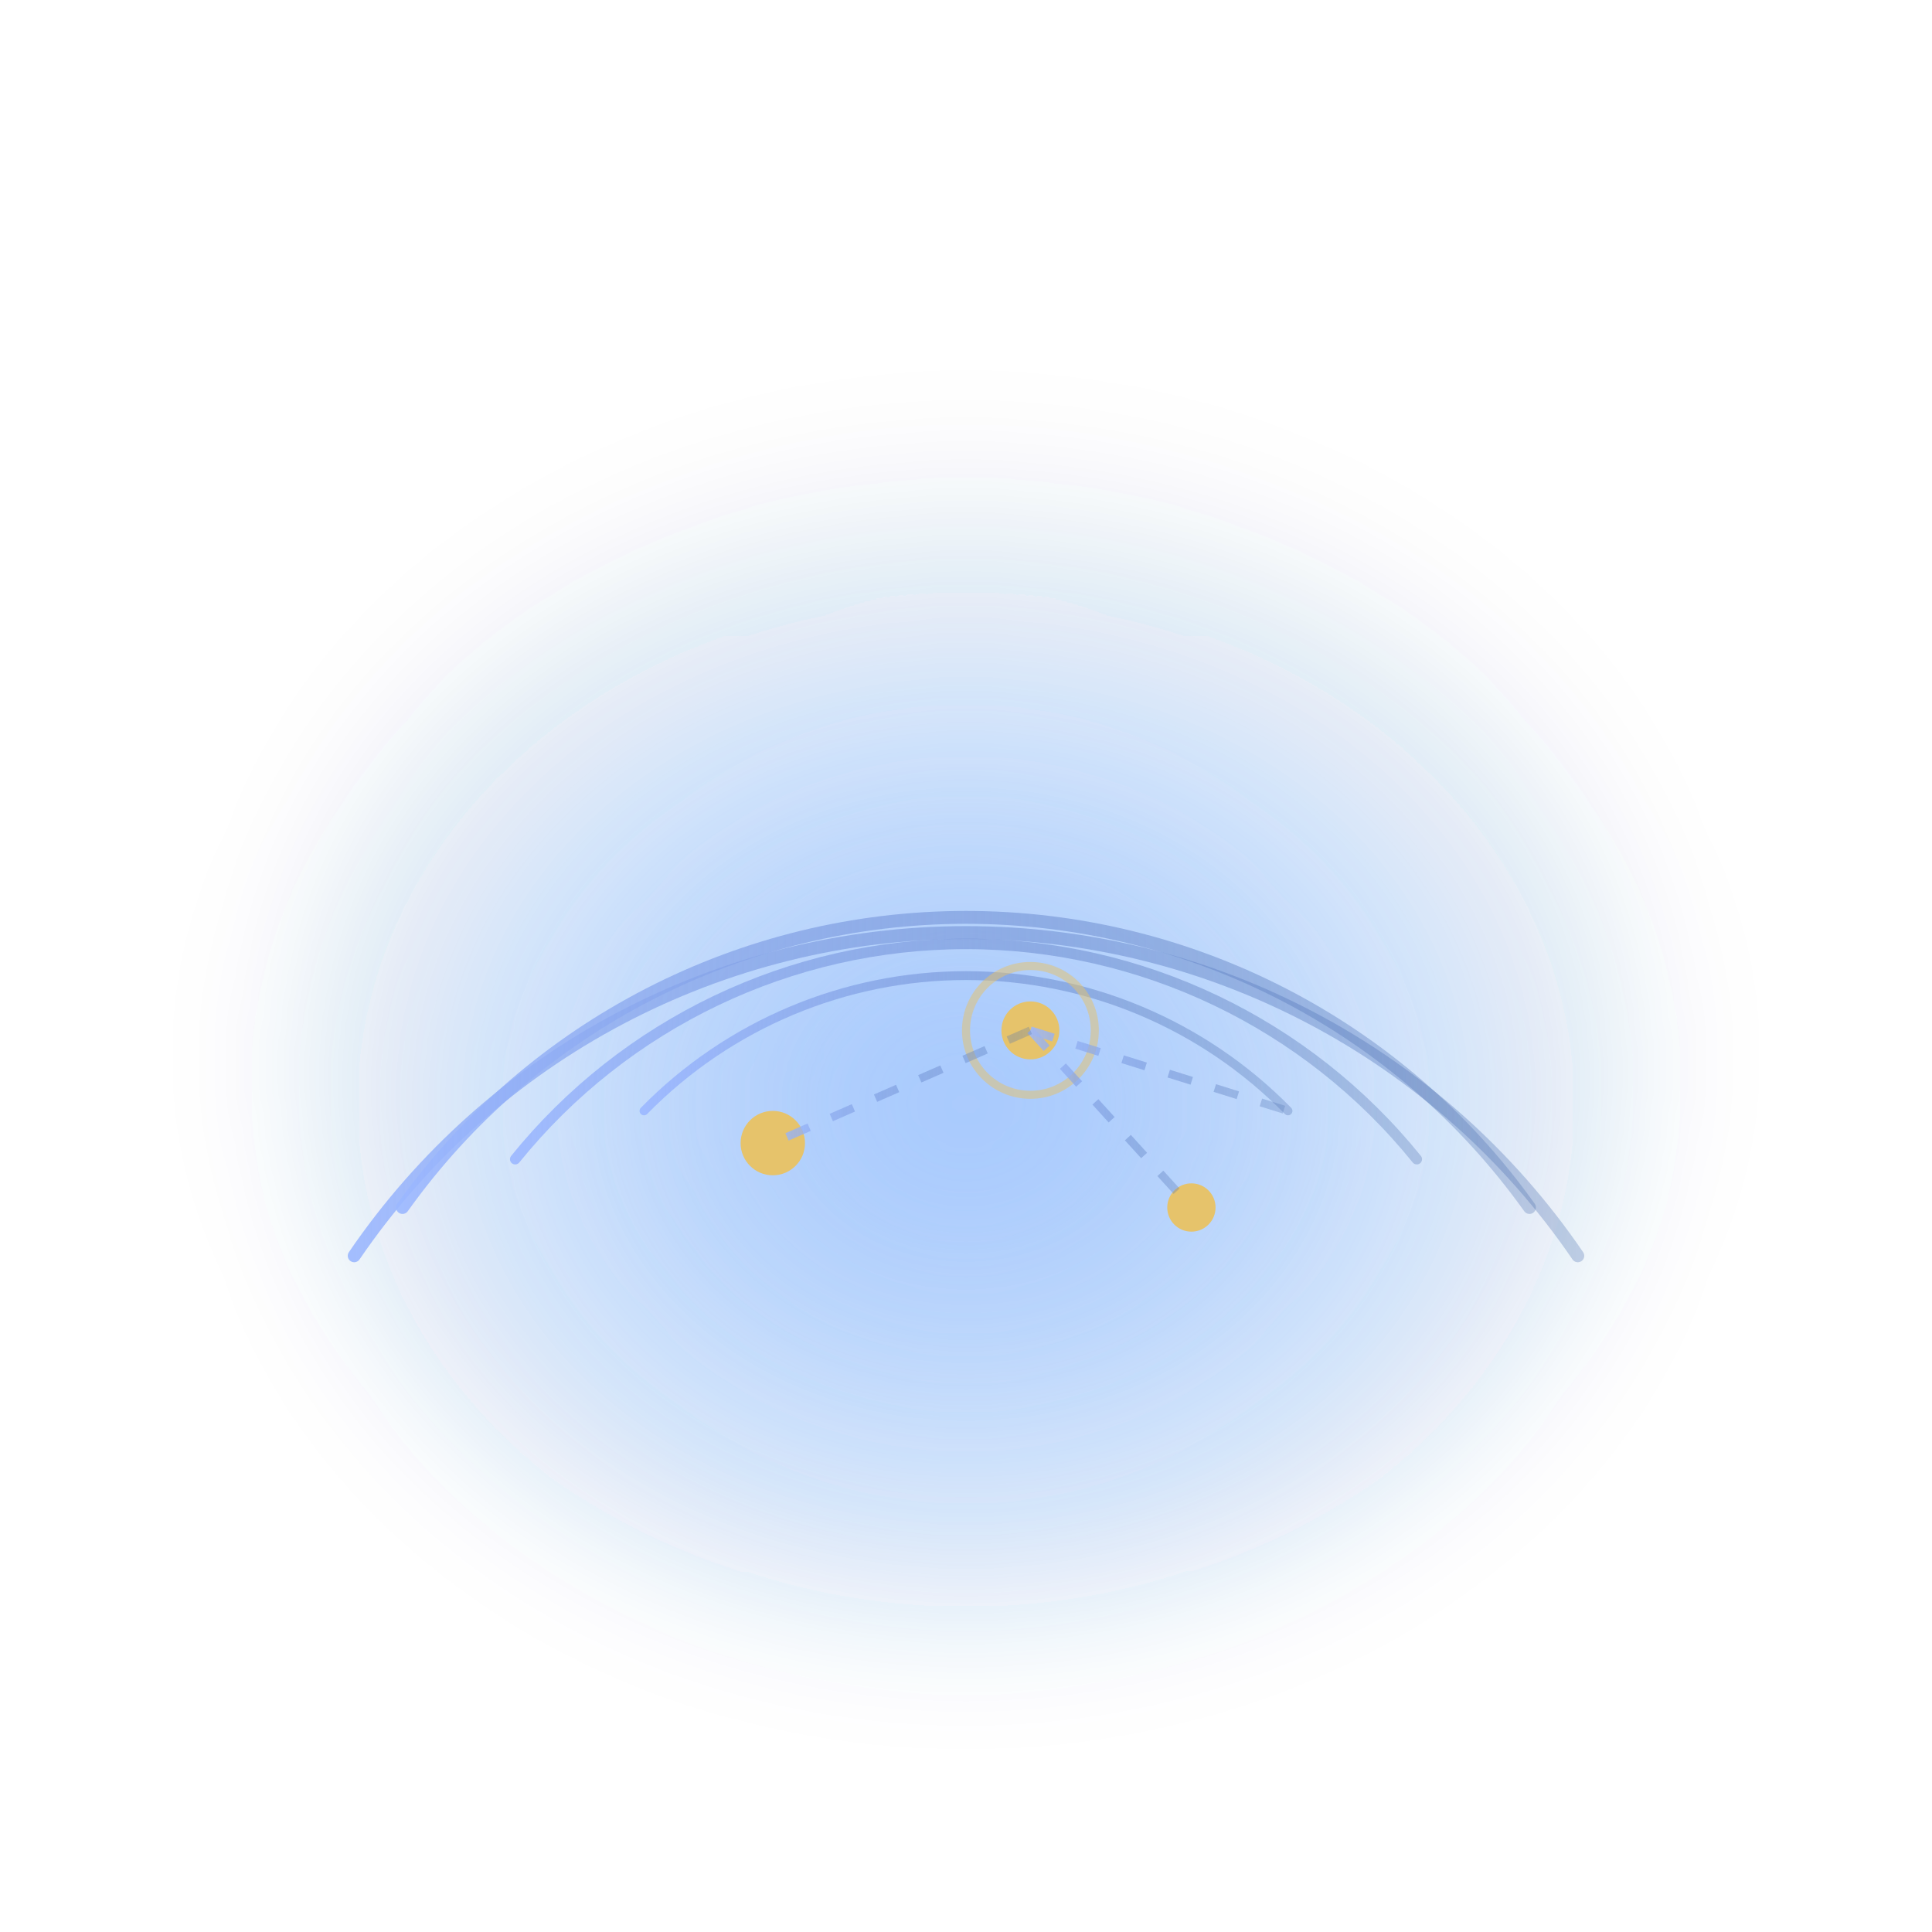
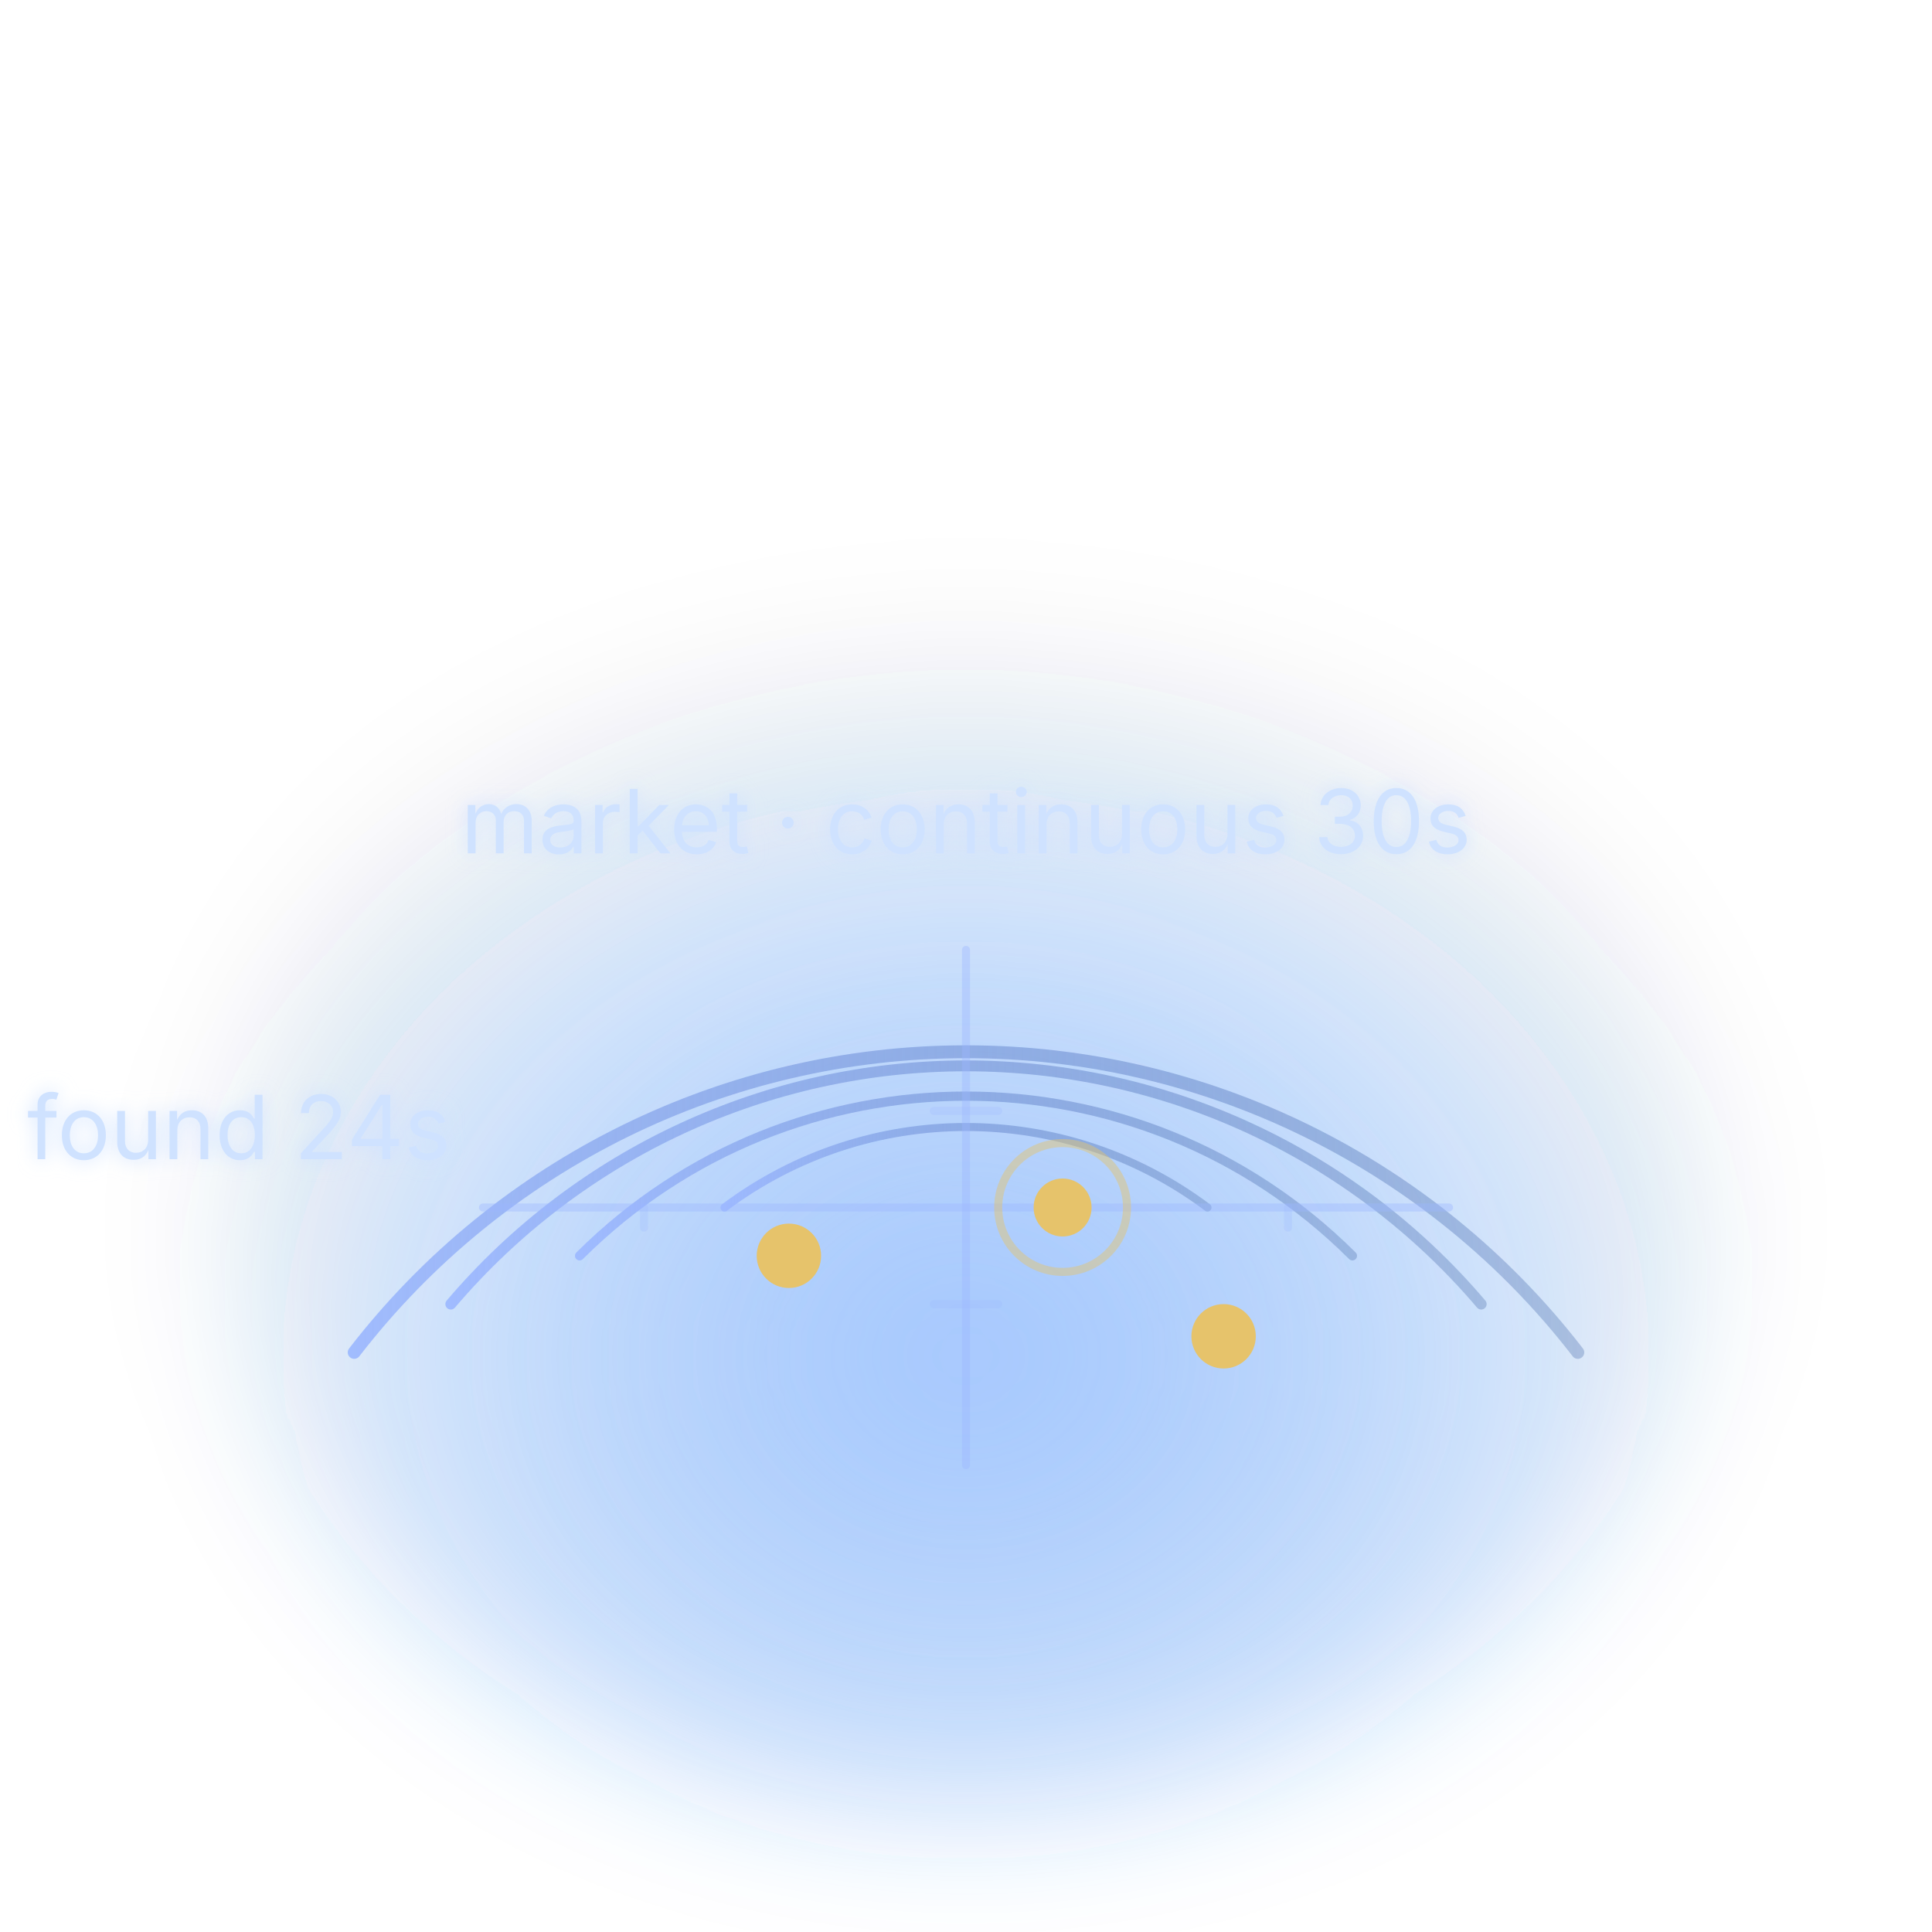
<svg xmlns="http://www.w3.org/2000/svg" width="240" height="240" viewBox="0 0 240 240">
  <defs>
-     <radialGradient id="cg" cx="50%" cy="55%" r="58%">
+     <radialGradient id="cg" cx="50%" cy="62%" r="60%">
      <stop offset="0" stop-color="#6FA6FF" stop-opacity=".62" />
-       <stop offset=".6" stop-color="#2A7FF0" stop-opacity=".20" />
-       <stop offset="1" stop-color="#1B2A44" stop-opacity="0" />
+       <stop offset=".65" stop-color="#2A7FF0" stop-opacity=".20" />
+       <stop offset="1" stop-color="#0b1119" stop-opacity="0" />
    </radialGradient>
    <linearGradient id="rail" x1="0" y1="0" x2="1" y2="0">
      <stop offset="0" stop-color="#9BB7FF" stop-opacity=".9" />
-       <stop offset="1" stop-color="#4C6FAE" stop-opacity=".3" />
+       <stop offset="1" stop-color="#4C6FAE" stop-opacity=".34" />
    </linearGradient>
-     <linearGradient id="mesh" x1="0" y1="0" x2="1" y2="1">
-       <stop offset="0" stop-color="#9BB7FF" stop-opacity=".18" />
-       <stop offset="1" stop-color="#4C6FAE" stop-opacity=".08" />
-     </linearGradient>
-     <filter id="blur" x="-50%" y="-50%" width="200%" height="200%">
+     <filter id="soft" x="-60%" y="-60%" width="220%" height="220%">
      <feGaussianBlur stdDeviation="8" />
    </filter>
+     <filter id="txtGlow" x="-80%" y="-80%" width="260%" height="260%">
+       <feGaussianBlur stdDeviation="1.2" result="b" />
+       <feMerge>
+         <feMergeNode in="b" />
+         <feMergeNode in="SourceGraphic" />
+       </feMerge>
+     </filter>
  </defs>
-   <ellipse cx="120" cy="130" rx="84" ry="72" fill="url(#cg)" filter="url(#blur)" />
-   <g stroke="url(#mesh)" stroke-width="1" opacity=".5">
-     <path d="M60,120 H180" />
-     <path d="M60,136 H180" />
-     <path d="M60,152 H180" />
-     <path d="M100,100 V172" />
-     <path d="M140,100 V172" />
+   <ellipse cx="120" cy="150" rx="92" ry="76" fill="url(#cg)" filter="url(#soft)" />
+   <g fill="none" stroke="url(#rail)" stroke-linecap="round">
+     <path d="M44,168 A96,96 0 0 1 196,168" stroke-width="1.6" />
+     <path d="M56,162 A84,84 0 0 1 184,162" stroke-width="1.35" />
+     <path d="M72,156 A68,68 0 0 1 168,156" stroke-width="1.15" />
+     <path d="M90,150 A50,50 0 0 1 150,150" stroke-width="1" />
  </g>
-   <g fill="none" stroke="url(#rail)" stroke-linecap="round">
-     <path d="M44,156 A92,92 0 0 1 196,156" stroke-width="1.6" />
-     <path d="M50,150 A86,86 0 0 1 190,150" stroke-width="1.6" />
-     <path d="M64,144 A72,72 0 0 1 176,144" stroke-width="1.3" />
-     <path d="M80,138 A56,56 0 0 1 160,138" stroke-width="1.1" />
+   <g stroke="rgba(155,183,255,.38)" stroke-linecap="round">
+     <line x1="60" y1="150" x2="180" y2="150" stroke-width="1" />
+     <line x1="120" y1="118" x2="120" y2="182" stroke-width="1" />
+     <g stroke-opacity=".6" stroke-width="1">
+       <line x1="116" y1="138" x2="124" y2="138" />
+       <line x1="116" y1="162" x2="124" y2="162" />
+       <line x1="80" y1="150" x2="80" y2="152.5" />
+       <line x1="160" y1="150" x2="160" y2="152.5" />
+     </g>
  </g>
  <g fill="#E6C36B">
-     <circle cx="96" cy="142" r="4" />
-     <circle cx="148" cy="150" r="3" />
-     <circle cx="128" cy="128" r="3.6" />
+     <circle cx="98" cy="156" r="4" />
+     <circle cx="132" cy="150" r="3.6" />
+     <circle cx="152" cy="166" r="4" />
  </g>
-   <g stroke="#E6C36B" fill="none" stroke-opacity=".5">
-     <circle cx="128" cy="128" r="8" />
-   </g>
-   <g stroke="url(#rail)" stroke-width="1" stroke-dasharray="3 3" opacity=".9">
-     <path d="M128,128 L160,138" />
-     <path d="M128,128 L148,150" />
-     <path d="M128,128 L96,142" />
+   <circle cx="132" cy="150" r="8" fill="none" stroke="#E6C36B" stroke-opacity=".45" />
+   <g font-family="Inter, system-ui" font-size="11" fill="#CFE2FF">
+     <text x="56" y="150" text-anchor="end" dy="-6" filter="url(#txtGlow)">web · found 24s</text>
+     <text x="120" y="112" text-anchor="middle" dy="-6" filter="url(#txtGlow)">market · continuous 30s</text>
  </g>
</svg>
